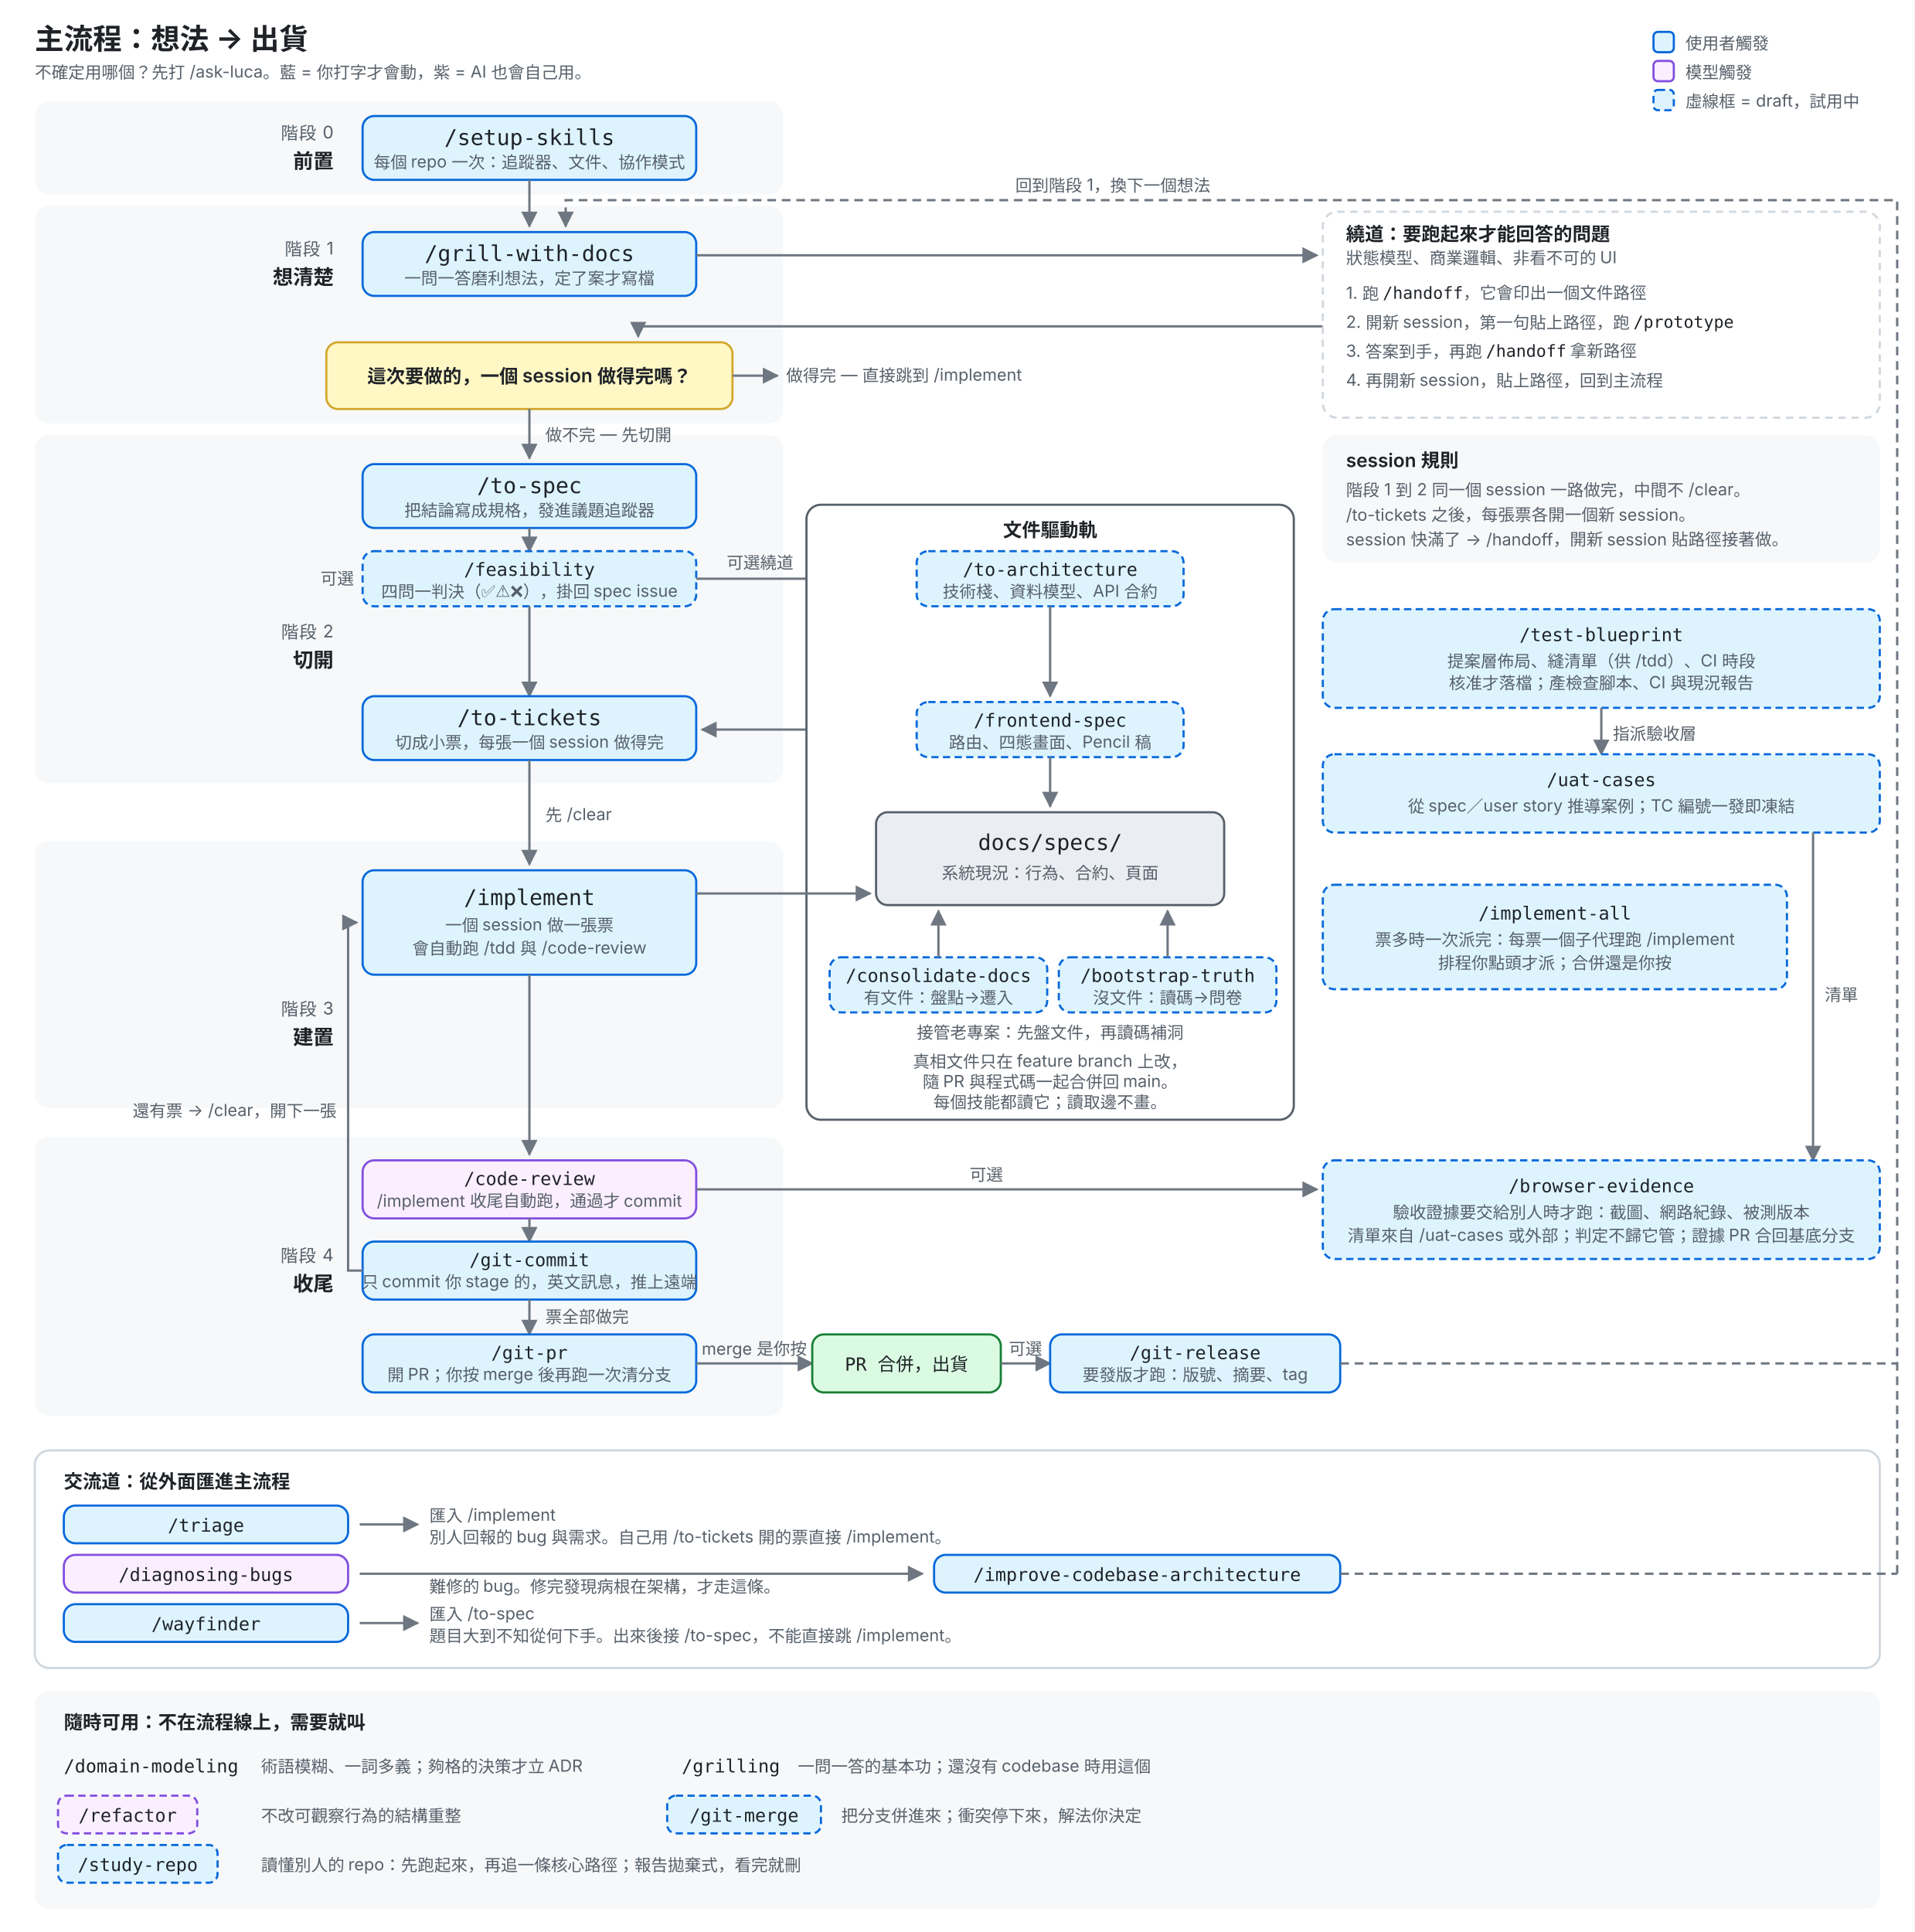
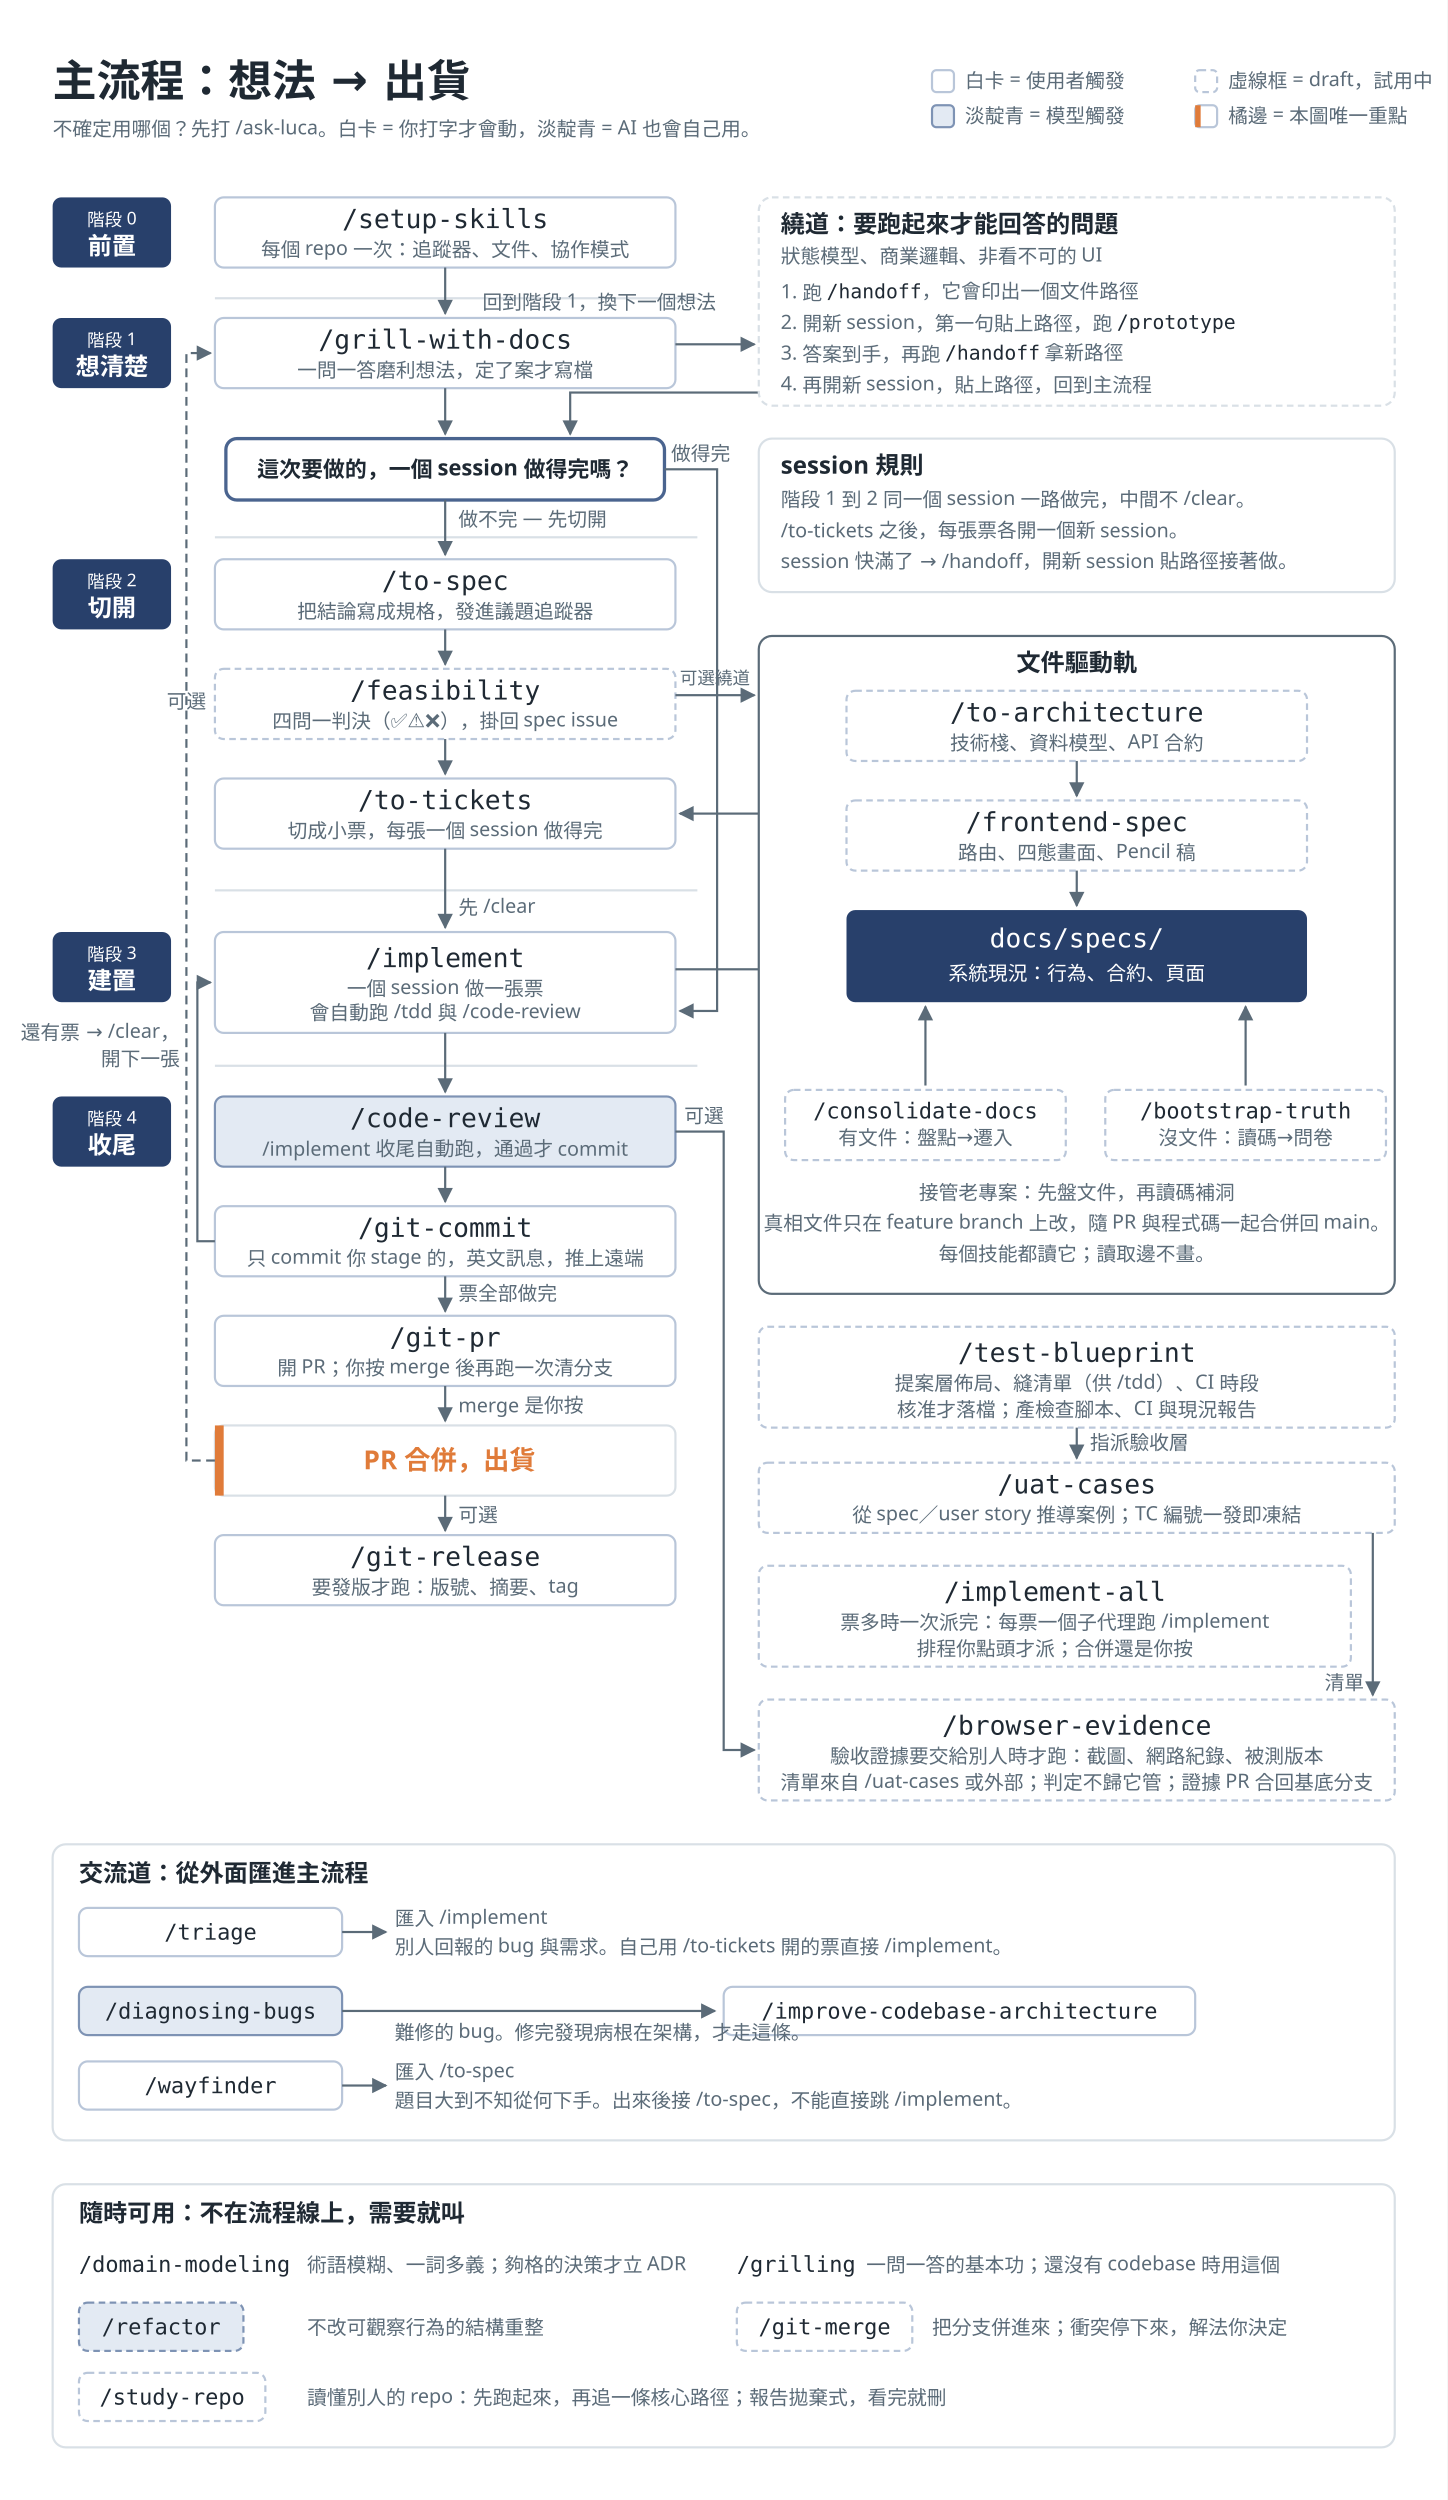
- <svg xmlns="http://www.w3.org/2000/svg" width="1320" height="1332" viewBox="0 0 1320 1332" font-family="ui-sans-serif, -apple-system, 'Segoe UI', 'Noto Sans TC', 'Microsoft JhengHei', sans-serif">
+ <svg xmlns="http://www.w3.org/2000/svg" width="1320" height="2280" viewBox="0 0 1320 2280" font-family="'Noto Sans TC','Microsoft JhengHei','微軟正黑體','PingFang TC',sans-serif">
  <defs>
    <marker id="arrow" viewBox="0 0 10 10" refX="9" refY="5" markerWidth="7" markerHeight="7" orient="auto-start-reverse">
-       <path d="M 0 0 L 10 5 L 0 10 z" fill="#6e7781" />
+       <path d="M 0 0 L 10 5 L 0 10 z" fill="#5B6B78" />
    </marker>
    <style>
-       .box  { stroke-width: 1.5; }
-       .user { fill: #ddf4ff; stroke: #0969da; }
-       .model{ fill: #fbefff; stroke: #8250df; }
-       .draft{ stroke-dasharray: 5 3; }
-       .store{ fill: #eaeef2; stroke: #57606a; stroke-width: 1.5; }
-       .skill{ font-family: ui-monospace, SFMono-Regular, Consolas, monospace; font-size: 15px; fill: #1f2328; }
-       .skill-sm { font-family: ui-monospace, SFMono-Regular, Consolas, monospace; font-size: 12.5px; fill: #1f2328; }
-       .mono { font-family: ui-monospace, SFMono-Regular, Consolas, monospace; fill: #1f2328; }
-       .sub  { font-size: 11.5px; fill: #57606a; }
-       .band-label { font-size: 12px; fill: #57606a; letter-spacing: 0.5px; }
-       .band-name  { font-size: 14px; fill: #1f2328; font-weight: 600; }
-       .edge { stroke: #6e7781; stroke-width: 1.6; fill: none; marker-end: url(#arrow); }
-       .edge-plain { stroke: #6e7781; stroke-width: 1.6; fill: none; }
-       .edge-label { font-size: 11.5px; fill: #57606a; }
-       .panel-title { font-size: 13px; fill: #1f2328; font-weight: 600; }
-       .note { font-size: 11.5px; fill: #57606a; }
+       .box   { stroke-width: 2; }
+       .user  { fill: #FFFFFF; stroke: #B9C6D9; }
+       .model { fill: #E3EAF3; stroke: #7E93B4; }
+       .draft { stroke-dasharray: 6 4; }
+       .rail  { fill: #28406B; }
+       .rail-label { font-size: 16px; fill: #FFFFFF; }
+       .rail-name  { font-size: 22px; fill: #FFFFFF; font-weight: 600; }
+       .skill    { font-family: ui-monospace, SFMono-Regular, Consolas, monospace; font-size: 24px; fill: #1F2933; }
+       .skill-sm { font-family: ui-monospace, SFMono-Regular, Consolas, monospace; font-size: 20px; fill: #1F2933; }
+       .mono  { font-family: ui-monospace, SFMono-Regular, Consolas, monospace; fill: #1F2933; }
+       .sub   { font-size: 18px; fill: #5B6B78; }
+       .note  { font-size: 18px; fill: #5B6B78; }
+       .edge  { stroke: #5B6B78; stroke-width: 2; fill: none; marker-end: url(#arrow); }
+       .edge-label { font-size: 18px; fill: #5B6B78; }
+       .panel-title { font-size: 22px; fill: #1F2933; font-weight: 600; }
+       .divider { stroke: #D9E0E6; stroke-width: 2; }
+       .store-title { font-family: ui-monospace, SFMono-Regular, Consolas, monospace; font-size: 24px; fill: #FFFFFF; }
+       .store-sub   { font-size: 18px; fill: #FFFFFF; }
    </style>
  </defs>
-   <rect width="1320" height="1332" fill="#ffffff" />
-   <text x="24" y="34" font-size="20" font-weight="700" fill="#1f2328">主流程：想法 → 出貨</text>
-   <text x="24" y="54" class="note">不確定用哪個？先打 /ask-luca。藍 = 你打字才會動，紫 = AI 也會自己用。</text>
-   <rect x="1140" y="22" width="14" height="14" rx="3" class="box user" />
-   <text x="1162" y="34" class="note">使用者觸發</text>
-   <rect x="1140" y="42" width="14" height="14" rx="3" class="box model" />
-   <text x="1162" y="54" class="note">模型觸發</text>
-   <rect x="1140" y="62" width="14" height="14" rx="3" class="box user draft" />
-   <text x="1162" y="74" class="note">虛線框 = draft，試用中</text>
-   <rect x="24" y="70" width="516" height="64" rx="10" fill="#f6f8fa" />
-   <rect x="24" y="142" width="516" height="150" rx="10" fill="#f6f8fa" />
-   <rect x="24" y="300" width="516" height="240" rx="10" fill="#f6f8fa" />
-   <rect x="24" y="580" width="516" height="184" rx="10" fill="#f6f8fa" />
-   <rect x="24" y="784" width="516" height="192" rx="10" fill="#f6f8fa" />
-   <text x="230" y="96" text-anchor="end" class="band-label">階段 0</text>
-   <text x="230" y="116" text-anchor="end" class="band-name">前置</text>
-   <text x="230" y="176" text-anchor="end" class="band-label">階段 1</text>
-   <text x="230" y="196" text-anchor="end" class="band-name">想清楚</text>
-   <text x="230" y="440" text-anchor="end" class="band-label">階段 2</text>
-   <text x="230" y="460" text-anchor="end" class="band-name">切開</text>
-   <text x="230" y="700" text-anchor="end" class="band-label">階段 3</text>
-   <text x="230" y="720" text-anchor="end" class="band-name">建置</text>
-   <text x="230" y="870" text-anchor="end" class="band-label">階段 4</text>
-   <text x="230" y="890" text-anchor="end" class="band-name">收尾</text>
-   <rect x="250" y="80" width="230" height="44" rx="8" class="box user" />
-   <text x="365" y="100" text-anchor="middle" class="skill">/setup-skills</text>
-   <text x="365" y="116" text-anchor="middle" class="sub">每個 repo 一次：追蹤器、文件、協作模式</text>
-   <path d="M 365 124 L 365 156" class="edge" />
-   <rect x="250" y="160" width="230" height="44" rx="8" class="box user" />
-   <text x="365" y="180" text-anchor="middle" class="skill">/grill-with-docs</text>
-   <text x="365" y="196" text-anchor="middle" class="sub">一問一答磨利想法，定了案才寫檔</text>
-   <path d="M 480 176 L 908 176" class="edge" />
-   <path d="M 912 225 L 440 225 L 440 232" class="edge" />
-   <rect x="225" y="236" width="280" height="46" rx="8" fill="#fff8c5" stroke="#d4a72c" stroke-width="1.5" />
-   <text x="365" y="264" text-anchor="middle" font-size="13" font-weight="600" fill="#1f2328">這次要做的，一個 session 做得完嗎？</text>
-   <path d="M 365 282 L 365 316" class="edge" />
-   <text x="376" y="304" class="edge-label">做不完 — 先切開</text>
-   <path d="M 505 259 L 536 259" class="edge" />
-   <text x="542" y="263" class="edge-label">做得完 — 直接跳到 /implement</text>
-   <rect x="250" y="320" width="230" height="44" rx="8" class="box user" />
-   <text x="365" y="340" text-anchor="middle" class="skill">/to-spec</text>
-   <text x="365" y="356" text-anchor="middle" class="sub">把結論寫成規格，發進議題追蹤器</text>
-   <path d="M 365 364 L 365 380" class="edge" />
-   <rect x="250" y="380" width="230" height="38" rx="8" class="box user draft" />
-   <text x="365" y="397" text-anchor="middle" class="skill-sm">/feasibility</text>
-   <text x="365" y="412" text-anchor="middle" class="sub">四問一判決（✅⚠️❌），掛回 spec issue</text>
-   <text x="244" y="403" text-anchor="end" class="edge-label">可選</text>
-   <path d="M 365 418 L 365 480" class="edge" />
-   <path d="M 480 399 L 628 399" class="edge" />
-   <text x="524" y="392" text-anchor="middle" class="edge-label">可選繞道</text>
-   <path d="M 628 503 L 484 503" class="edge" />
-   <rect x="250" y="480" width="230" height="44" rx="8" class="box user" />
-   <text x="365" y="500" text-anchor="middle" class="skill">/to-tickets</text>
-   <text x="365" y="516" text-anchor="middle" class="sub">切成小票，每張一個 session 做得完</text>
-   <path d="M 365 524 L 365 596" class="edge" />
-   <text x="376" y="566" class="edge-label">先 /clear</text>
-   <rect x="556" y="348" width="336" height="424" rx="10" fill="#ffffff" stroke="#57606a" stroke-width="1.5" />
-   <text x="724" y="370" text-anchor="middle" class="panel-title">文件驅動軌</text>
-   <rect x="632" y="380" width="184" height="38" rx="8" class="box user draft" />
-   <text x="724" y="397" text-anchor="middle" class="skill-sm">/to-architecture</text>
-   <text x="724" y="412" text-anchor="middle" class="sub">技術棧、資料模型、API 合約</text>
-   <path d="M 724 418 L 724 480" class="edge" />
-   <rect x="632" y="484" width="184" height="38" rx="8" class="box user draft" />
-   <text x="724" y="501" text-anchor="middle" class="skill-sm">/frontend-spec</text>
-   <text x="724" y="516" text-anchor="middle" class="sub">路由、四態畫面、Pencil 稿</text>
-   <path d="M 724 522 L 724 556" class="edge" />
-   <rect x="604" y="560" width="240" height="64" rx="8" class="store" />
-   <text x="724" y="586" text-anchor="middle" class="skill">docs/specs/</text>
-   <text x="724" y="606" text-anchor="middle" class="sub">系統現況：行為、合約、頁面</text>
-   <rect x="572" y="660" width="150" height="38" rx="8" class="box user draft" />
-   <text x="647" y="677" text-anchor="middle" class="skill-sm">/consolidate-docs</text>
-   <text x="647" y="692" text-anchor="middle" class="sub">有文件：盤點→遷入</text>
-   <path d="M 647 660 L 647 628" class="edge" />
-   <rect x="730" y="660" width="150" height="38" rx="8" class="box user draft" />
-   <text x="805" y="677" text-anchor="middle" class="skill-sm">/bootstrap-truth</text>
-   <text x="805" y="692" text-anchor="middle" class="sub">沒文件：讀碼→問卷</text>
-   <path d="M 805 660 L 805 628" class="edge" />
-   <text x="724" y="716" text-anchor="middle" class="note">接管老專案：先盤文件，再讀碼補洞</text>
-   <text x="724" y="736" text-anchor="middle" class="note">真相文件只在 feature branch 上改，</text>
-   <text x="724" y="750" text-anchor="middle" class="note">隨 PR 與程式碼一起合併回 main。</text>
-   <text x="724" y="764" text-anchor="middle" class="note">每個技能都讀它；讀取邊不畫。</text>
-   <rect x="250" y="600" width="230" height="72" rx="8" class="box user" />
-   <text x="365" y="624" text-anchor="middle" class="skill">/implement</text>
-   <text x="365" y="642" text-anchor="middle" class="sub">一個 session 做一張票</text>
-   <text x="365" y="658" text-anchor="middle" class="sub">會自動跑 /tdd 與 /code-review</text>
-   <path d="M 480 616 L 600 616" class="edge" />
-   <path d="M 365 672 L 365 796" class="edge" />
-   <rect x="250" y="800" width="230" height="40" rx="8" class="box model" />
-   <text x="365" y="817" text-anchor="middle" class="skill-sm">/code-review</text>
-   <text x="365" y="832" text-anchor="middle" class="sub">/implement 收尾自動跑，通過才 commit</text>
-   <path d="M 365 840 L 365 856" class="edge" />
-   <rect x="250" y="856" width="230" height="40" rx="8" class="box user" />
-   <text x="365" y="873" text-anchor="middle" class="skill-sm">/git-commit</text>
-   <text x="365" y="888" text-anchor="middle" class="sub">只 commit 你 stage 的，英文訊息，推上遠端</text>
-   <path d="M 365 896 L 365 920" class="edge" />
-   <text x="376" y="912" class="edge-label">票全部做完</text>
-   <rect x="250" y="920" width="230" height="40" rx="8" class="box user" />
-   <text x="365" y="937" text-anchor="middle" class="skill-sm">/git-pr</text>
-   <text x="365" y="952" text-anchor="middle" class="sub">開 PR；你按 merge 後再跑一次清分支</text>
-   <path d="M 250 876 L 240 876 L 240 636 L 246 636" class="edge" />
-   <text x="232" y="770" text-anchor="end" class="edge-label">還有票 → /clear，開下一張</text>
-   <path d="M 480 940 L 560 940" class="edge" />
-   <text x="520" y="934" text-anchor="middle" class="edge-label">merge 是你按</text>
-   <rect x="560" y="920" width="130" height="40" rx="8" fill="#dafbe1" stroke="#1a7f37" stroke-width="1.5" />
-   <text x="625" y="945" text-anchor="middle" class="skill-sm">PR 合併，出貨</text>
-   <path d="M 690 940 L 724 940" class="edge" />
-   <text x="707" y="934" text-anchor="middle" class="edge-label">可選</text>
-   <rect x="724" y="920" width="200" height="40" rx="8" class="box user" />
-   <text x="824" y="937" text-anchor="middle" class="skill-sm">/git-release</text>
-   <text x="824" y="952" text-anchor="middle" class="sub">要發版才跑：版號、摘要、tag</text>
-   <rect x="912" y="146" width="384" height="142" rx="10" fill="#ffffff" stroke="#d0d7de" stroke-width="1.5" stroke-dasharray="5 4" />
-   <text x="928" y="166" class="panel-title">繞道：要跑起來才能回答的問題</text>
-   <text x="928" y="182" class="note">狀態模型、商業邏輯、非看不可的 UI</text>
-   <text x="928" y="206" class="note">1. 跑 <tspan class="mono">/handoff</tspan>，它會印出一個文件路徑</text>
-   <text x="928" y="226" class="note">2. 開新 session，第一句貼上路徑，跑 <tspan class="mono">/prototype</tspan>
-   </text>
-   <text x="928" y="246" class="note">3. 答案到手，再跑 <tspan class="mono">/handoff</tspan> 拿新路徑</text>
-   <text x="928" y="266" class="note">4. 再開新 session，貼上路徑，回到主流程</text>
-   <rect x="912" y="300" width="384" height="88" rx="10" fill="#f6f8fa" />
-   <text x="928" y="322" class="panel-title">session 規則</text>
-   <text x="928" y="342" class="note">階段 1 到 2 同一個 session 一路做完，中間不 /clear。</text>
-   <text x="928" y="359" class="note">/to-tickets 之後，每張票各開一個新 session。</text>
-   <text x="928" y="376" class="note">session 快滿了 → /handoff，開新 session 貼路徑接著做。</text>
-   <rect x="912" y="420" width="384" height="68" rx="8" class="box user draft" />
-   <text x="1104" y="442" text-anchor="middle" class="skill-sm">/test-blueprint</text>
-   <text x="1104" y="460" text-anchor="middle" class="sub">提案層佈局、縫清單（供 /tdd）、CI 時段</text>
-   <text x="1104" y="475" text-anchor="middle" class="sub">核准才落檔；產檢查腳本、CI 與現況報告</text>
-   <path d="M 1104 488 L 1104 520" class="edge" />
-   <text x="1112" y="510" class="edge-label">指派驗收層</text>
-   <rect x="912" y="520" width="384" height="54" rx="8" class="box user draft" />
-   <text x="1104" y="542" text-anchor="middle" class="skill-sm">/uat-cases</text>
-   <text x="1104" y="560" text-anchor="middle" class="sub">從 spec／user story 推導案例；TC 編號一發即凍結</text>
-   <path d="M 1250 574 L 1250 800" class="edge" />
-   <text x="1258" y="690" class="edge-label">清單</text>
-   <rect x="912" y="610" width="320" height="72" rx="8" class="box user draft" />
-   <text x="1072" y="634" text-anchor="middle" class="skill-sm">/implement-all</text>
-   <text x="1072" y="652" text-anchor="middle" class="sub">票多時一次派完：每票一個子代理跑 /implement</text>
-   <text x="1072" y="668" text-anchor="middle" class="sub">排程你點頭才派；合併還是你按</text>
-   <rect x="912" y="800" width="384" height="68" rx="8" class="box user draft" />
-   <text x="1104" y="822" text-anchor="middle" class="skill-sm">/browser-evidence</text>
-   <text x="1104" y="840" text-anchor="middle" class="sub">驗收證據要交給別人時才跑：截圖、網路紀錄、被測版本</text>
-   <text x="1104" y="856" text-anchor="middle" class="sub">清單來自 /uat-cases 或外部；判定不歸它管；證據 PR 合回基底分支</text>
-   <path d="M 480 820 L 908 820" class="edge" />
-   <text x="680" y="814" text-anchor="middle" class="edge-label">可選</text>
-   <rect x="24" y="1000" width="1272" height="150" rx="10" fill="#ffffff" stroke="#d0d7de" stroke-width="1.5" />
-   <text x="44" y="1026" class="panel-title">交流道：從外面匯進主流程</text>
-   <rect x="44" y="1038" width="196" height="26" rx="8" class="box user" />
-   <text x="142" y="1056" text-anchor="middle" class="skill-sm">/triage</text>
-   <path d="M 248 1051 L 288 1051" class="edge" />
-   <text x="296" y="1049" class="note">匯入 /implement</text>
-   <text x="296" y="1064" class="note">別人回報的 bug 與需求。自己用 /to-tickets 開的票直接 /implement。</text>
-   <rect x="44" y="1072" width="196" height="26" rx="8" class="box model" />
-   <text x="142" y="1090" text-anchor="middle" class="skill-sm">/diagnosing-bugs</text>
-   <path d="M 248 1085 L 636 1085" class="edge" />
-   <text x="296" y="1098" class="note">難修的 bug。修完發現病根在架構，才走這條。</text>
-   <rect x="644" y="1072" width="280" height="26" rx="8" class="box user" />
-   <text x="784" y="1090" text-anchor="middle" class="skill-sm">/improve-codebase-architecture</text>
-   <rect x="44" y="1106" width="196" height="26" rx="8" class="box user" />
-   <text x="142" y="1124" text-anchor="middle" class="skill-sm">/wayfinder</text>
-   <path d="M 248 1119 L 288 1119" class="edge" />
-   <text x="296" y="1117" class="note">匯入 /to-spec</text>
-   <text x="296" y="1132" class="note">題目大到不知從何下手。出來後接 /to-spec，不能直接跳 /implement。</text>
-   <path d="M 924 940 L 1308 940" class="edge-plain" stroke-dasharray="6 4" />
-   <path d="M 924 1085 L 1308 1085" class="edge-plain" stroke-dasharray="6 4" />
-   <path d="M 1308 1085 L 1308 138 L 390 138 L 390 156" class="edge" stroke-dasharray="6 4" />
-   <text x="700" y="132" class="edge-label">回到階段 1，換下一個想法</text>
-   <rect x="24" y="1166" width="1272" height="150" rx="10" fill="#f6f8fa" />
-   <text x="44" y="1192" class="panel-title">隨時可用：不在流程線上，需要就叫</text>
-   <text x="44" y="1222" class="skill-sm">/domain-modeling</text>
-   <text x="180" y="1222" class="note">術語模糊、一詞多義；夠格的決策才立 ADR</text>
-   <text x="470" y="1222" class="skill-sm">/grilling</text>
-   <text x="550" y="1222" class="note">一問一答的基本功；還沒有 codebase 時用這個</text>
-   <rect x="40" y="1238" width="96" height="26" rx="6" class="box model draft" />
-   <text x="88" y="1256" text-anchor="middle" class="skill-sm">/refactor</text>
-   <text x="180" y="1256" class="note">不改可觀察行為的結構重整</text>
-   <rect x="460" y="1238" width="106" height="26" rx="6" class="box user draft" />
-   <text x="513" y="1256" text-anchor="middle" class="skill-sm">/git-merge</text>
-   <text x="580" y="1256" class="note">把分支併進來；衝突停下來，解法你決定</text>
-   <rect x="40" y="1272" width="110" height="26" rx="6" class="box user draft" />
-   <text x="95" y="1290" text-anchor="middle" class="skill-sm">/study-repo</text>
-   <text x="180" y="1290" class="note">讀懂別人的 repo：先跑起來，再追一條核心路徑；報告拋棄式，看完就刪</text>
+   <rect width="1320" height="2280" fill="#FFFFFF" />
+   <g id="header">
+     <text x="48" y="88" font-size="40" font-weight="700" fill="#1F2933">主流程：想法 → 出貨</text>
+     <text x="48" y="124" class="note">不確定用哪個？先打 /ask-luca。白卡 = 你打字才會動，淡靛青 = AI 也會自己用。</text>
+   </g>
+   <g id="legend">
+     <rect x="850" y="64" width="20" height="20" rx="4" class="box user" />
+     <text x="880" y="80" class="note">白卡 = 使用者觸發</text>
+     <rect x="850" y="96" width="20" height="20" rx="4" class="box model" />
+     <text x="880" y="112" class="note">淡靛青 = 模型觸發</text>
+     <rect x="1090" y="64" width="20" height="20" rx="4" class="box user draft" />
+     <text x="1120" y="80" class="note">虛線框 = draft，試用中</text>
+     <rect x="1090" y="96" width="20" height="20" rx="4" class="box user" />
+     <rect x="1090" y="96" width="5" height="20" fill="#E07B39" />
+     <text x="1120" y="112" class="note">橘邊 = 本圖唯一重點</text>
+   </g>
+   <line x1="196" y1="272" x2="636" y2="272" class="divider" />
+   <line x1="196" y1="490" x2="636" y2="490" class="divider" />
+   <line x1="196" y1="812" x2="636" y2="812" class="divider" />
+   <line x1="196" y1="972" x2="636" y2="972" class="divider" />
+   <g id="main-flow">
+     <rect x="48" y="180" width="108" height="64" rx="8" class="rail" />
+     <text x="102" y="206" text-anchor="middle" class="rail-label">階段 0</text>
+     <text x="102" y="232" text-anchor="middle" class="rail-name">前置</text>
+     <rect x="196" y="180" width="420" height="64" rx="8" class="box user" />
+     <text x="406" y="208" text-anchor="middle" class="skill">/setup-skills</text>
+     <text x="406" y="234" text-anchor="middle" class="sub">每個 repo 一次：追蹤器、文件、協作模式</text>
+     <path d="M 406 244 L 406 286" class="edge" />
+     <rect x="48" y="290" width="108" height="64" rx="8" class="rail" />
+     <text x="102" y="316" text-anchor="middle" class="rail-label">階段 1</text>
+     <text x="102" y="342" text-anchor="middle" class="rail-name">想清楚</text>
+     <rect x="196" y="290" width="420" height="64" rx="8" class="box user" />
+     <text x="406" y="318" text-anchor="middle" class="skill">/grill-with-docs</text>
+     <text x="406" y="344" text-anchor="middle" class="sub">一問一答磨利想法，定了案才寫檔</text>
+     <path d="M 616 314 L 688 314" class="edge" />
+     <path d="M 692 358 L 520 358 L 520 396" class="edge" />
+     <path d="M 406 354 L 406 396" class="edge" />
+     <rect x="206" y="400" width="400" height="56" rx="10" fill="#FFFFFF" stroke="#4A648F" stroke-width="3" />
+     <text x="406" y="435" text-anchor="middle" font-size="20" font-weight="600" fill="#1F2933">這次要做的，一個 session 做得完嗎？</text>
+     <path d="M 406 456 L 406 506" class="edge" />
+     <text x="418" y="480" class="edge-label">做不完 — 先切開</text>
+     <path d="M 606 428 L 654 428 L 654 922 L 620 922" class="edge" />
+     <text x="612" y="420" class="edge-label">做得完</text>
+     <rect x="48" y="510" width="108" height="64" rx="8" class="rail" />
+     <text x="102" y="536" text-anchor="middle" class="rail-label">階段 2</text>
+     <text x="102" y="562" text-anchor="middle" class="rail-name">切開</text>
+     <rect x="196" y="510" width="420" height="64" rx="8" class="box user" />
+     <text x="406" y="538" text-anchor="middle" class="skill">/to-spec</text>
+     <text x="406" y="564" text-anchor="middle" class="sub">把結論寫成規格，發進議題追蹤器</text>
+     <path d="M 406 574 L 406 606" class="edge" />
+     <rect x="196" y="610" width="420" height="64" rx="8" class="box user draft" />
+     <text x="406" y="638" text-anchor="middle" class="skill">/feasibility</text>
+     <text x="406" y="664" text-anchor="middle" class="sub">四問一判決（✅⚠️❌），掛回 spec issue</text>
+     <text x="188" y="646" text-anchor="end" class="edge-label">可選</text>
+     <path d="M 406 674 L 406 706" class="edge" />
+     <path d="M 616 634 L 688 634" class="edge" />
+     <text x="652" y="624" text-anchor="middle" font-size="16" fill="#5B6B78">可選繞道</text>
+     <path d="M 692 742 L 620 742" class="edge" />
+     <rect x="196" y="710" width="420" height="64" rx="8" class="box user" />
+     <text x="406" y="738" text-anchor="middle" class="skill">/to-tickets</text>
+     <text x="406" y="764" text-anchor="middle" class="sub">切成小票，每張一個 session 做得完</text>
+     <path d="M 406 774 L 406 846" class="edge" />
+     <text x="418" y="834" class="edge-label">先 /clear</text>
+     <rect x="48" y="850" width="108" height="64" rx="8" class="rail" />
+     <text x="102" y="876" text-anchor="middle" class="rail-label">階段 3</text>
+     <text x="102" y="902" text-anchor="middle" class="rail-name">建置</text>
+     <rect x="196" y="850" width="420" height="92" rx="8" class="box user" />
+     <text x="406" y="882" text-anchor="middle" class="skill">/implement</text>
+     <text x="406" y="908" text-anchor="middle" class="sub">一個 session 做一張票</text>
+     <text x="406" y="930" text-anchor="middle" class="sub">會自動跑 /tdd 與 /code-review</text>
+     <path d="M 616 884 L 768 884" class="edge" />
+     <path d="M 406 942 L 406 996" class="edge" />
+     <rect x="48" y="1000" width="108" height="64" rx="8" class="rail" />
+     <text x="102" y="1026" text-anchor="middle" class="rail-label">階段 4</text>
+     <text x="102" y="1052" text-anchor="middle" class="rail-name">收尾</text>
+     <rect x="196" y="1000" width="420" height="64" rx="8" class="box model" />
+     <text x="406" y="1028" text-anchor="middle" class="skill">/code-review</text>
+     <text x="406" y="1054" text-anchor="middle" class="sub">/implement 收尾自動跑，通過才 commit</text>
+     <path d="M 406 1064 L 406 1096" class="edge" />
+     <rect x="196" y="1100" width="420" height="64" rx="8" class="box user" />
+     <text x="406" y="1128" text-anchor="middle" class="skill">/git-commit</text>
+     <text x="406" y="1154" text-anchor="middle" class="sub">只 commit 你 stage 的，英文訊息，推上遠端</text>
+     <path d="M 406 1164 L 406 1196" class="edge" />
+     <text x="418" y="1186" class="edge-label">票全部做完</text>
+     <path d="M 196 1132 L 180 1132 L 180 896 L 192 896" class="edge" />
+     <text x="164" y="948" text-anchor="end" class="edge-label">還有票 → /clear，</text>
+     <text x="164" y="972" text-anchor="end" class="edge-label">開下一張</text>
+     <rect x="196" y="1200" width="420" height="64" rx="8" class="box user" />
+     <text x="406" y="1228" text-anchor="middle" class="skill">/git-pr</text>
+     <text x="406" y="1254" text-anchor="middle" class="sub">開 PR；你按 merge 後再跑一次清分支</text>
+     <path d="M 406 1264 L 406 1296" class="edge" />
+     <text x="418" y="1288" class="edge-label">merge 是你按</text>
+     <rect x="196" y="1300" width="420" height="64" rx="8" fill="#FFFFFF" stroke="#D9E0E6" stroke-width="2" />
+     <rect x="196" y="1300" width="8" height="64" fill="#E07B39" />
+     <text x="410" y="1340" text-anchor="middle" font-size="24" font-weight="700" fill="#E07B39">PR 合併，出貨</text>
+     <path d="M 406 1364 L 406 1396" class="edge" />
+     <text x="418" y="1388" class="edge-label">可選</text>
+     <rect x="196" y="1400" width="420" height="64" rx="8" class="box user" />
+     <text x="406" y="1428" text-anchor="middle" class="skill">/git-release</text>
+     <text x="406" y="1454" text-anchor="middle" class="sub">要發版才跑：版號、摘要、tag</text>
+     <path d="M 196 1332 L 170 1332 L 170 322 L 192 322" class="edge" stroke-dasharray="8 5" />
+     <text x="440" y="282" class="edge-label">回到階段 1，換下一個想法</text>
+     <path d="M 616 1032 L 660 1032 L 660 1596 L 688 1596" class="edge" />
+     <text x="624" y="1024" class="edge-label">可選</text>
+   </g>
+   <g id="detour-panel">
+     <rect x="692" y="180" width="580" height="190" rx="12" fill="#FFFFFF" stroke="#D9E0E6" stroke-width="2" stroke-dasharray="6 4" />
+     <text x="712" y="212" class="panel-title">繞道：要跑起來才能回答的問題</text>
+     <text x="712" y="240" class="note">狀態模型、商業邏輯、非看不可的 UI</text>
+     <text x="712" y="272" class="note">1. 跑 <tspan class="mono" font-size="18">/handoff</tspan>，它會印出一個文件路徑</text>
+     <text x="712" y="300" class="note">2. 開新 session，第一句貼上路徑，跑 <tspan class="mono" font-size="18">/prototype</tspan>
+     </text>
+     <text x="712" y="328" class="note">3. 答案到手，再跑 <tspan class="mono" font-size="18">/handoff</tspan> 拿新路徑</text>
+     <text x="712" y="356" class="note">4. 再開新 session，貼上路徑，回到主流程</text>
+   </g>
+   <g id="session-rules">
+     <rect x="692" y="400" width="580" height="140" rx="12" fill="#FFFFFF" stroke="#D9E0E6" stroke-width="2" />
+     <text x="712" y="432" class="panel-title">session 規則</text>
+     <text x="712" y="462" class="note">階段 1 到 2 同一個 session 一路做完，中間不 /clear。</text>
+     <text x="712" y="490" class="note">/to-tickets 之後，每張票各開一個新 session。</text>
+     <text x="712" y="518" class="note">session 快滿了 → /handoff，開新 session 貼路徑接著做。</text>
+   </g>
+   <g id="doc-track">
+     <rect x="692" y="580" width="580" height="600" rx="12" fill="#FFFFFF" stroke="#5B6B78" stroke-width="2" />
+     <text x="982" y="612" text-anchor="middle" class="panel-title">文件驅動軌</text>
+     <rect x="772" y="630" width="420" height="64" rx="8" class="box user draft" />
+     <text x="982" y="658" text-anchor="middle" class="skill">/to-architecture</text>
+     <text x="982" y="684" text-anchor="middle" class="sub">技術棧、資料模型、API 合約</text>
+     <path d="M 982 694 L 982 726" class="edge" />
+     <rect x="772" y="730" width="420" height="64" rx="8" class="box user draft" />
+     <text x="982" y="758" text-anchor="middle" class="skill">/frontend-spec</text>
+     <text x="982" y="784" text-anchor="middle" class="sub">路由、四態畫面、Pencil 稿</text>
+     <path d="M 982 794 L 982 826" class="edge" />
+     <rect x="772" y="830" width="420" height="84" rx="8" class="rail" />
+     <text x="982" y="864" text-anchor="middle" class="store-title">docs/specs/</text>
+     <text x="982" y="894" text-anchor="middle" class="store-sub">系統現況：行為、合約、頁面</text>
+     <rect x="716" y="994" width="256" height="64" rx="8" class="box user draft" />
+     <text x="844" y="1020" text-anchor="middle" class="skill-sm">/consolidate-docs</text>
+     <text x="844" y="1044" text-anchor="middle" class="sub">有文件：盤點→遷入</text>
+     <path d="M 844 990 L 844 918" class="edge" />
+     <rect x="1008" y="994" width="256" height="64" rx="8" class="box user draft" />
+     <text x="1136" y="1020" text-anchor="middle" class="skill-sm">/bootstrap-truth</text>
+     <text x="1136" y="1044" text-anchor="middle" class="sub">沒文件：讀碼→問卷</text>
+     <path d="M 1136 990 L 1136 918" class="edge" />
+     <text x="982" y="1094" text-anchor="middle" class="note">接管老專案：先盤文件，再讀碼補洞</text>
+     <text x="982" y="1122" text-anchor="middle" class="note">真相文件只在 feature branch 上改，隨 PR 與程式碼一起合併回 main。</text>
+     <text x="982" y="1150" text-anchor="middle" class="note">每個技能都讀它；讀取邊不畫。</text>
+   </g>
+   <g id="side-cards">
+     <rect x="692" y="1210" width="580" height="92" rx="8" class="box user draft" />
+     <text x="982" y="1242" text-anchor="middle" class="skill">/test-blueprint</text>
+     <text x="982" y="1268" text-anchor="middle" class="sub">提案層佈局、縫清單（供 /tdd）、CI 時段</text>
+     <text x="982" y="1292" text-anchor="middle" class="sub">核准才落檔；產檢查腳本、CI 與現況報告</text>
+     <path d="M 982 1302 L 982 1330" class="edge" />
+     <text x="994" y="1322" class="edge-label">指派驗收層</text>
+     <rect x="692" y="1334" width="580" height="64" rx="8" class="box user draft" />
+     <text x="982" y="1362" text-anchor="middle" class="skill">/uat-cases</text>
+     <text x="982" y="1388" text-anchor="middle" class="sub">從 spec／user story 推導案例；TC 編號一發即凍結</text>
+     <path d="M 1252 1398 L 1252 1546" class="edge" />
+     <text x="1244" y="1541" text-anchor="end" class="edge-label">清單</text>
+     <rect x="692" y="1428" width="540" height="92" rx="8" class="box user draft" />
+     <text x="962" y="1460" text-anchor="middle" class="skill">/implement-all</text>
+     <text x="962" y="1486" text-anchor="middle" class="sub">票多時一次派完：每票一個子代理跑 /implement</text>
+     <text x="962" y="1510" text-anchor="middle" class="sub">排程你點頭才派；合併還是你按</text>
+     <rect x="692" y="1550" width="580" height="92" rx="8" class="box user draft" />
+     <text x="982" y="1582" text-anchor="middle" class="skill">/browser-evidence</text>
+     <text x="982" y="1608" text-anchor="middle" class="sub">驗收證據要交給別人時才跑：截圖、網路紀錄、被測版本</text>
+     <text x="982" y="1632" text-anchor="middle" class="sub">清單來自 /uat-cases 或外部；判定不歸它管；證據 PR 合回基底分支</text>
+   </g>
+   <g id="on-ramps">
+     <rect x="48" y="1682" width="1224" height="270" rx="12" fill="#FFFFFF" stroke="#D9E0E6" stroke-width="2" />
+     <text x="72" y="1716" class="panel-title">交流道：從外面匯進主流程</text>
+     <rect x="72" y="1740" width="240" height="44" rx="8" class="box user" />
+     <text x="192" y="1769" text-anchor="middle" class="skill-sm">/triage</text>
+     <path d="M 312 1762 L 352 1762" class="edge" />
+     <text x="360" y="1756" class="note">匯入 /implement</text>
+     <text x="360" y="1782" class="note">別人回報的 bug 與需求。自己用 /to-tickets 開的票直接 /implement。</text>
+     <rect x="72" y="1812" width="240" height="44" rx="8" class="box model" />
+     <text x="192" y="1841" text-anchor="middle" class="skill-sm">/diagnosing-bugs</text>
+     <path d="M 312 1834 L 652 1834" class="edge" />
+     <rect x="660" y="1812" width="430" height="44" rx="8" class="box user" />
+     <text x="875" y="1841" text-anchor="middle" class="skill-sm">/improve-codebase-architecture</text>
+     <text x="360" y="1860" class="note">難修的 bug。修完發現病根在架構，才走這條。</text>
+     <rect x="72" y="1880" width="240" height="44" rx="8" class="box user" />
+     <text x="192" y="1909" text-anchor="middle" class="skill-sm">/wayfinder</text>
+     <path d="M 312 1902 L 352 1902" class="edge" />
+     <text x="360" y="1896" class="note">匯入 /to-spec</text>
+     <text x="360" y="1922" class="note">題目大到不知從何下手。出來後接 /to-spec，不能直接跳 /implement。</text>
+   </g>
+   <g id="anytime">
+     <rect x="48" y="1992" width="1224" height="240" rx="12" fill="#FFFFFF" stroke="#D9E0E6" stroke-width="2" />
+     <text x="72" y="2026" class="panel-title">隨時可用：不在流程線上，需要就叫</text>
+     <text x="72" y="2072" class="skill-sm">/domain-modeling</text>
+     <text x="280" y="2072" class="note">術語模糊、一詞多義；夠格的決策才立 ADR</text>
+     <text x="672" y="2072" class="skill-sm">/grilling</text>
+     <text x="790" y="2072" class="note">一問一答的基本功；還沒有 codebase 時用這個</text>
+     <rect x="72" y="2100" width="150" height="44" rx="8" class="box model draft" />
+     <text x="147" y="2129" text-anchor="middle" class="skill-sm">/refactor</text>
+     <text x="280" y="2129" class="note">不改可觀察行為的結構重整</text>
+     <rect x="672" y="2100" width="160" height="44" rx="8" class="box user draft" />
+     <text x="752" y="2129" text-anchor="middle" class="skill-sm">/git-merge</text>
+     <text x="850" y="2129" class="note">把分支併進來；衝突停下來，解法你決定</text>
+     <rect x="72" y="2164" width="170" height="44" rx="8" class="box user draft" />
+     <text x="157" y="2193" text-anchor="middle" class="skill-sm">/study-repo</text>
+     <text x="280" y="2193" class="note">讀懂別人的 repo：先跑起來，再追一條核心路徑；報告拋棄式，看完就刪</text>
+   </g>
</svg>
